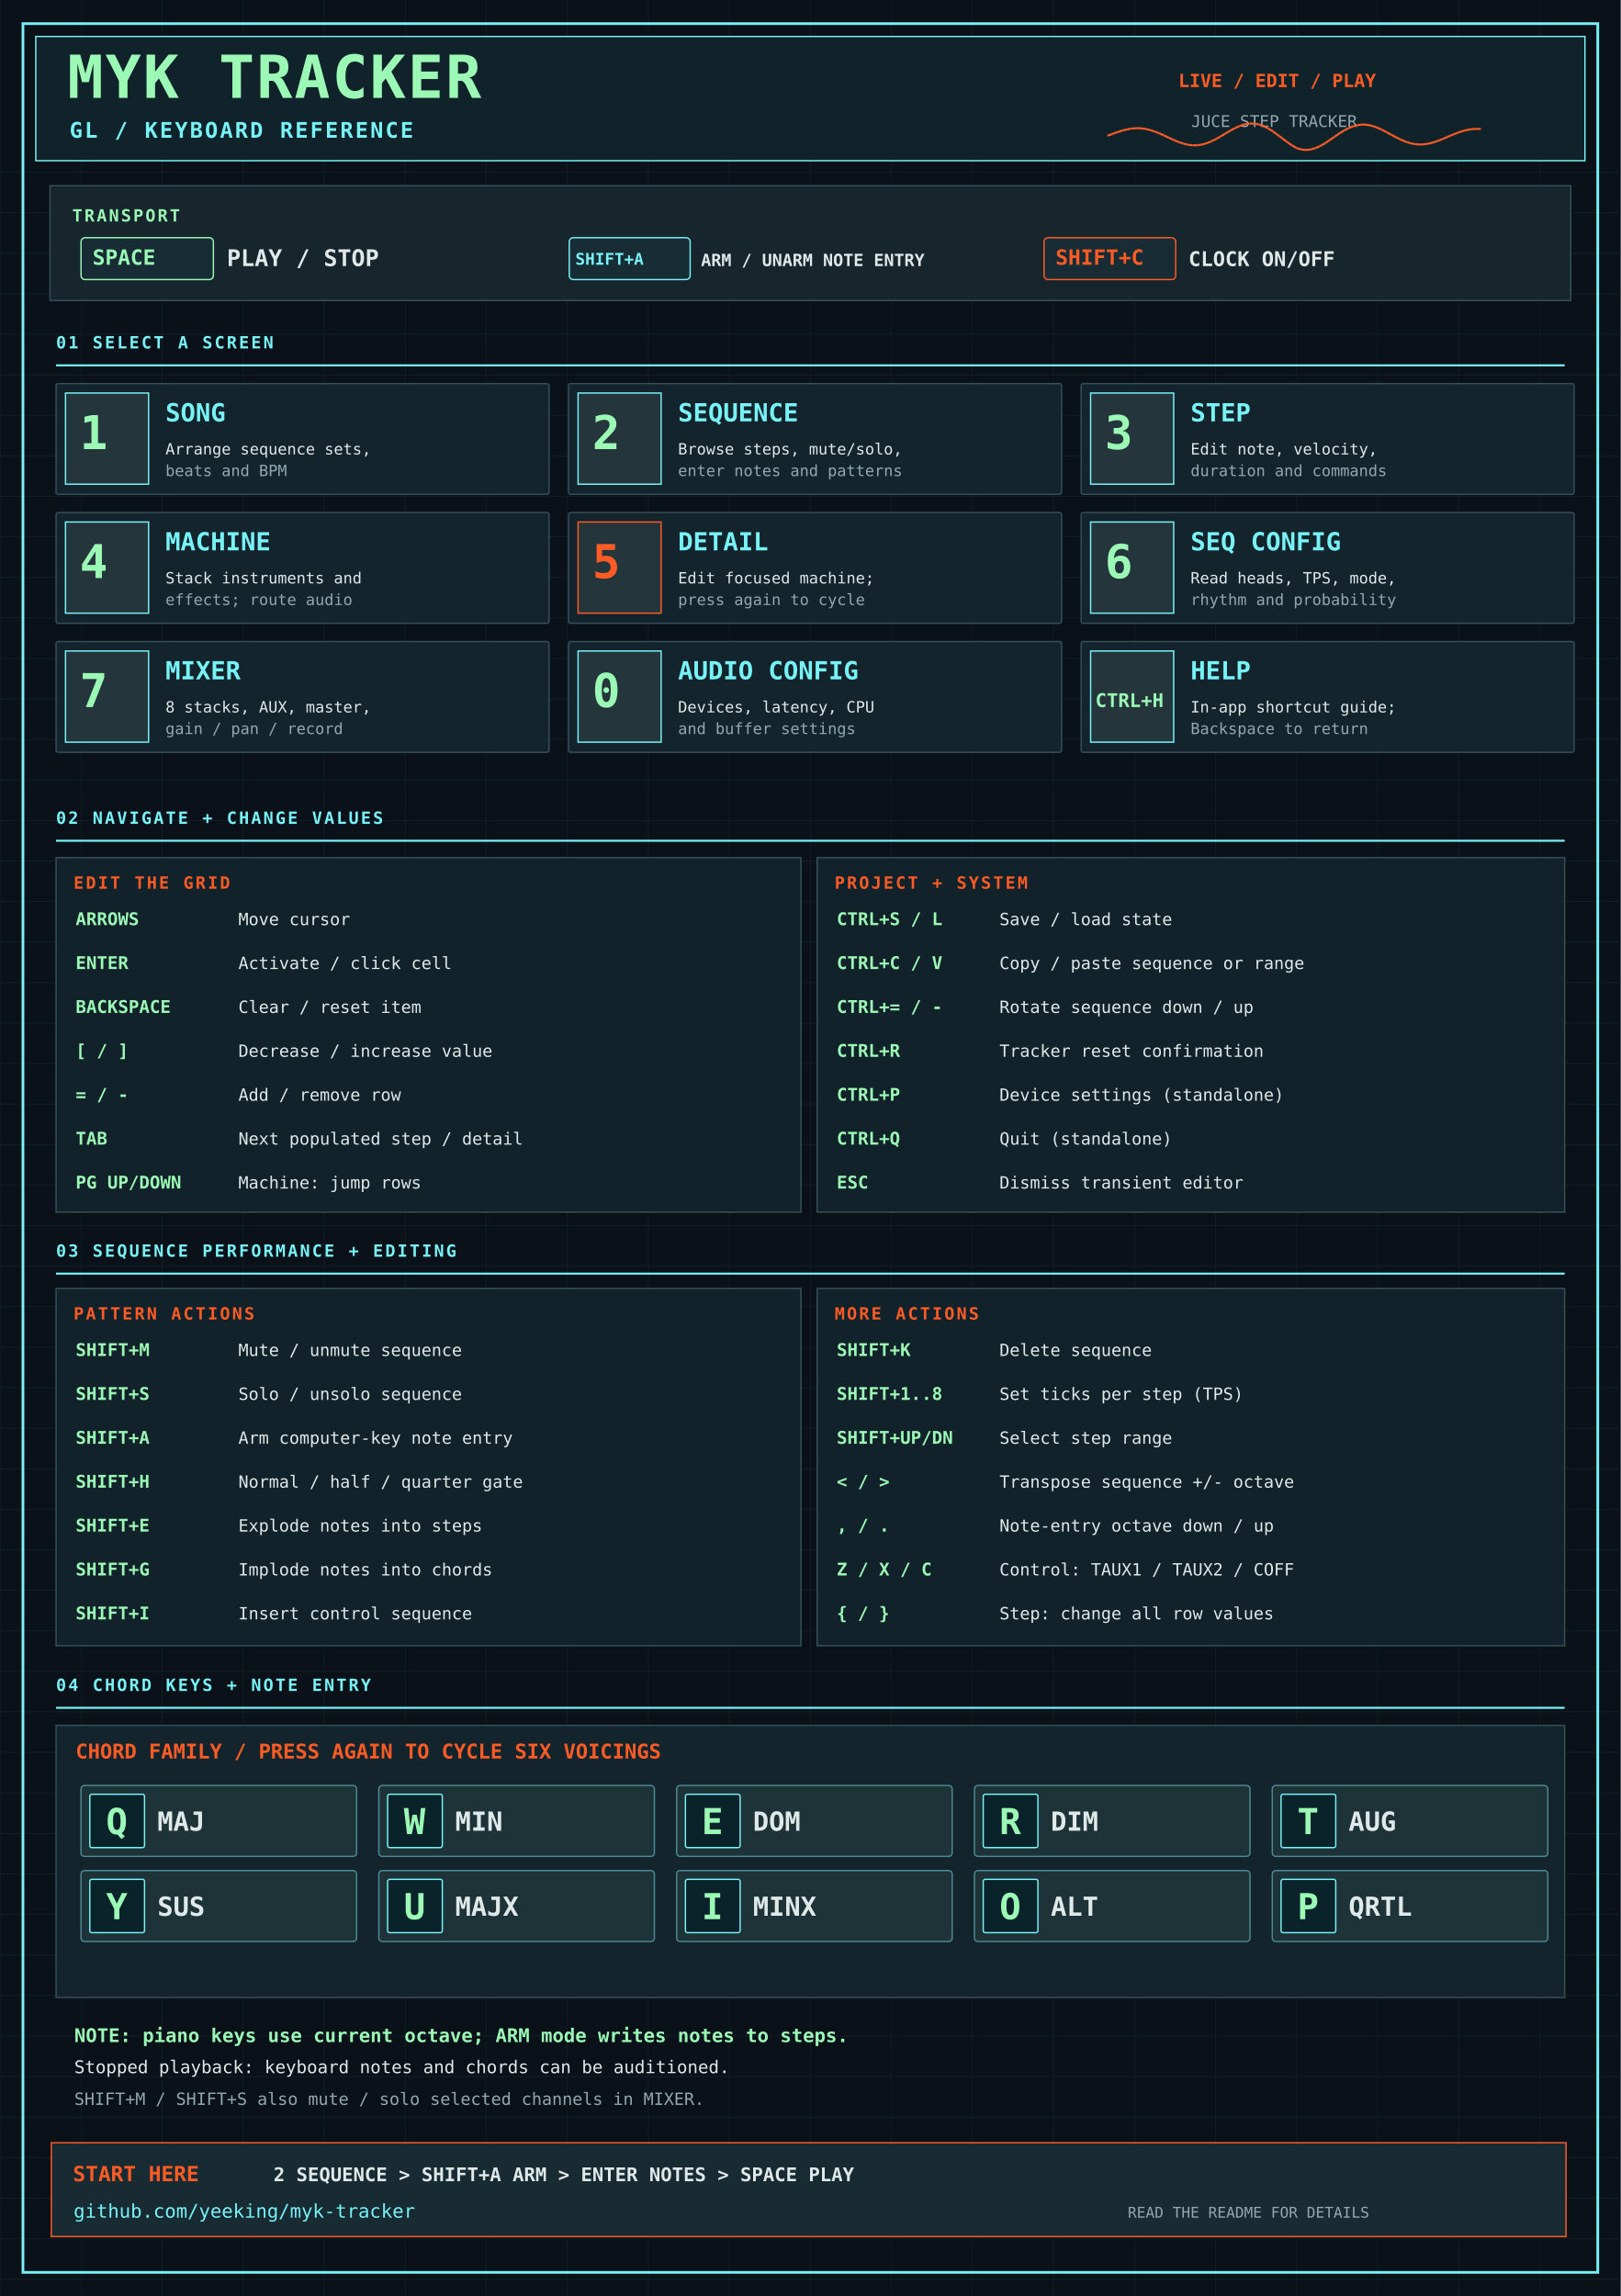
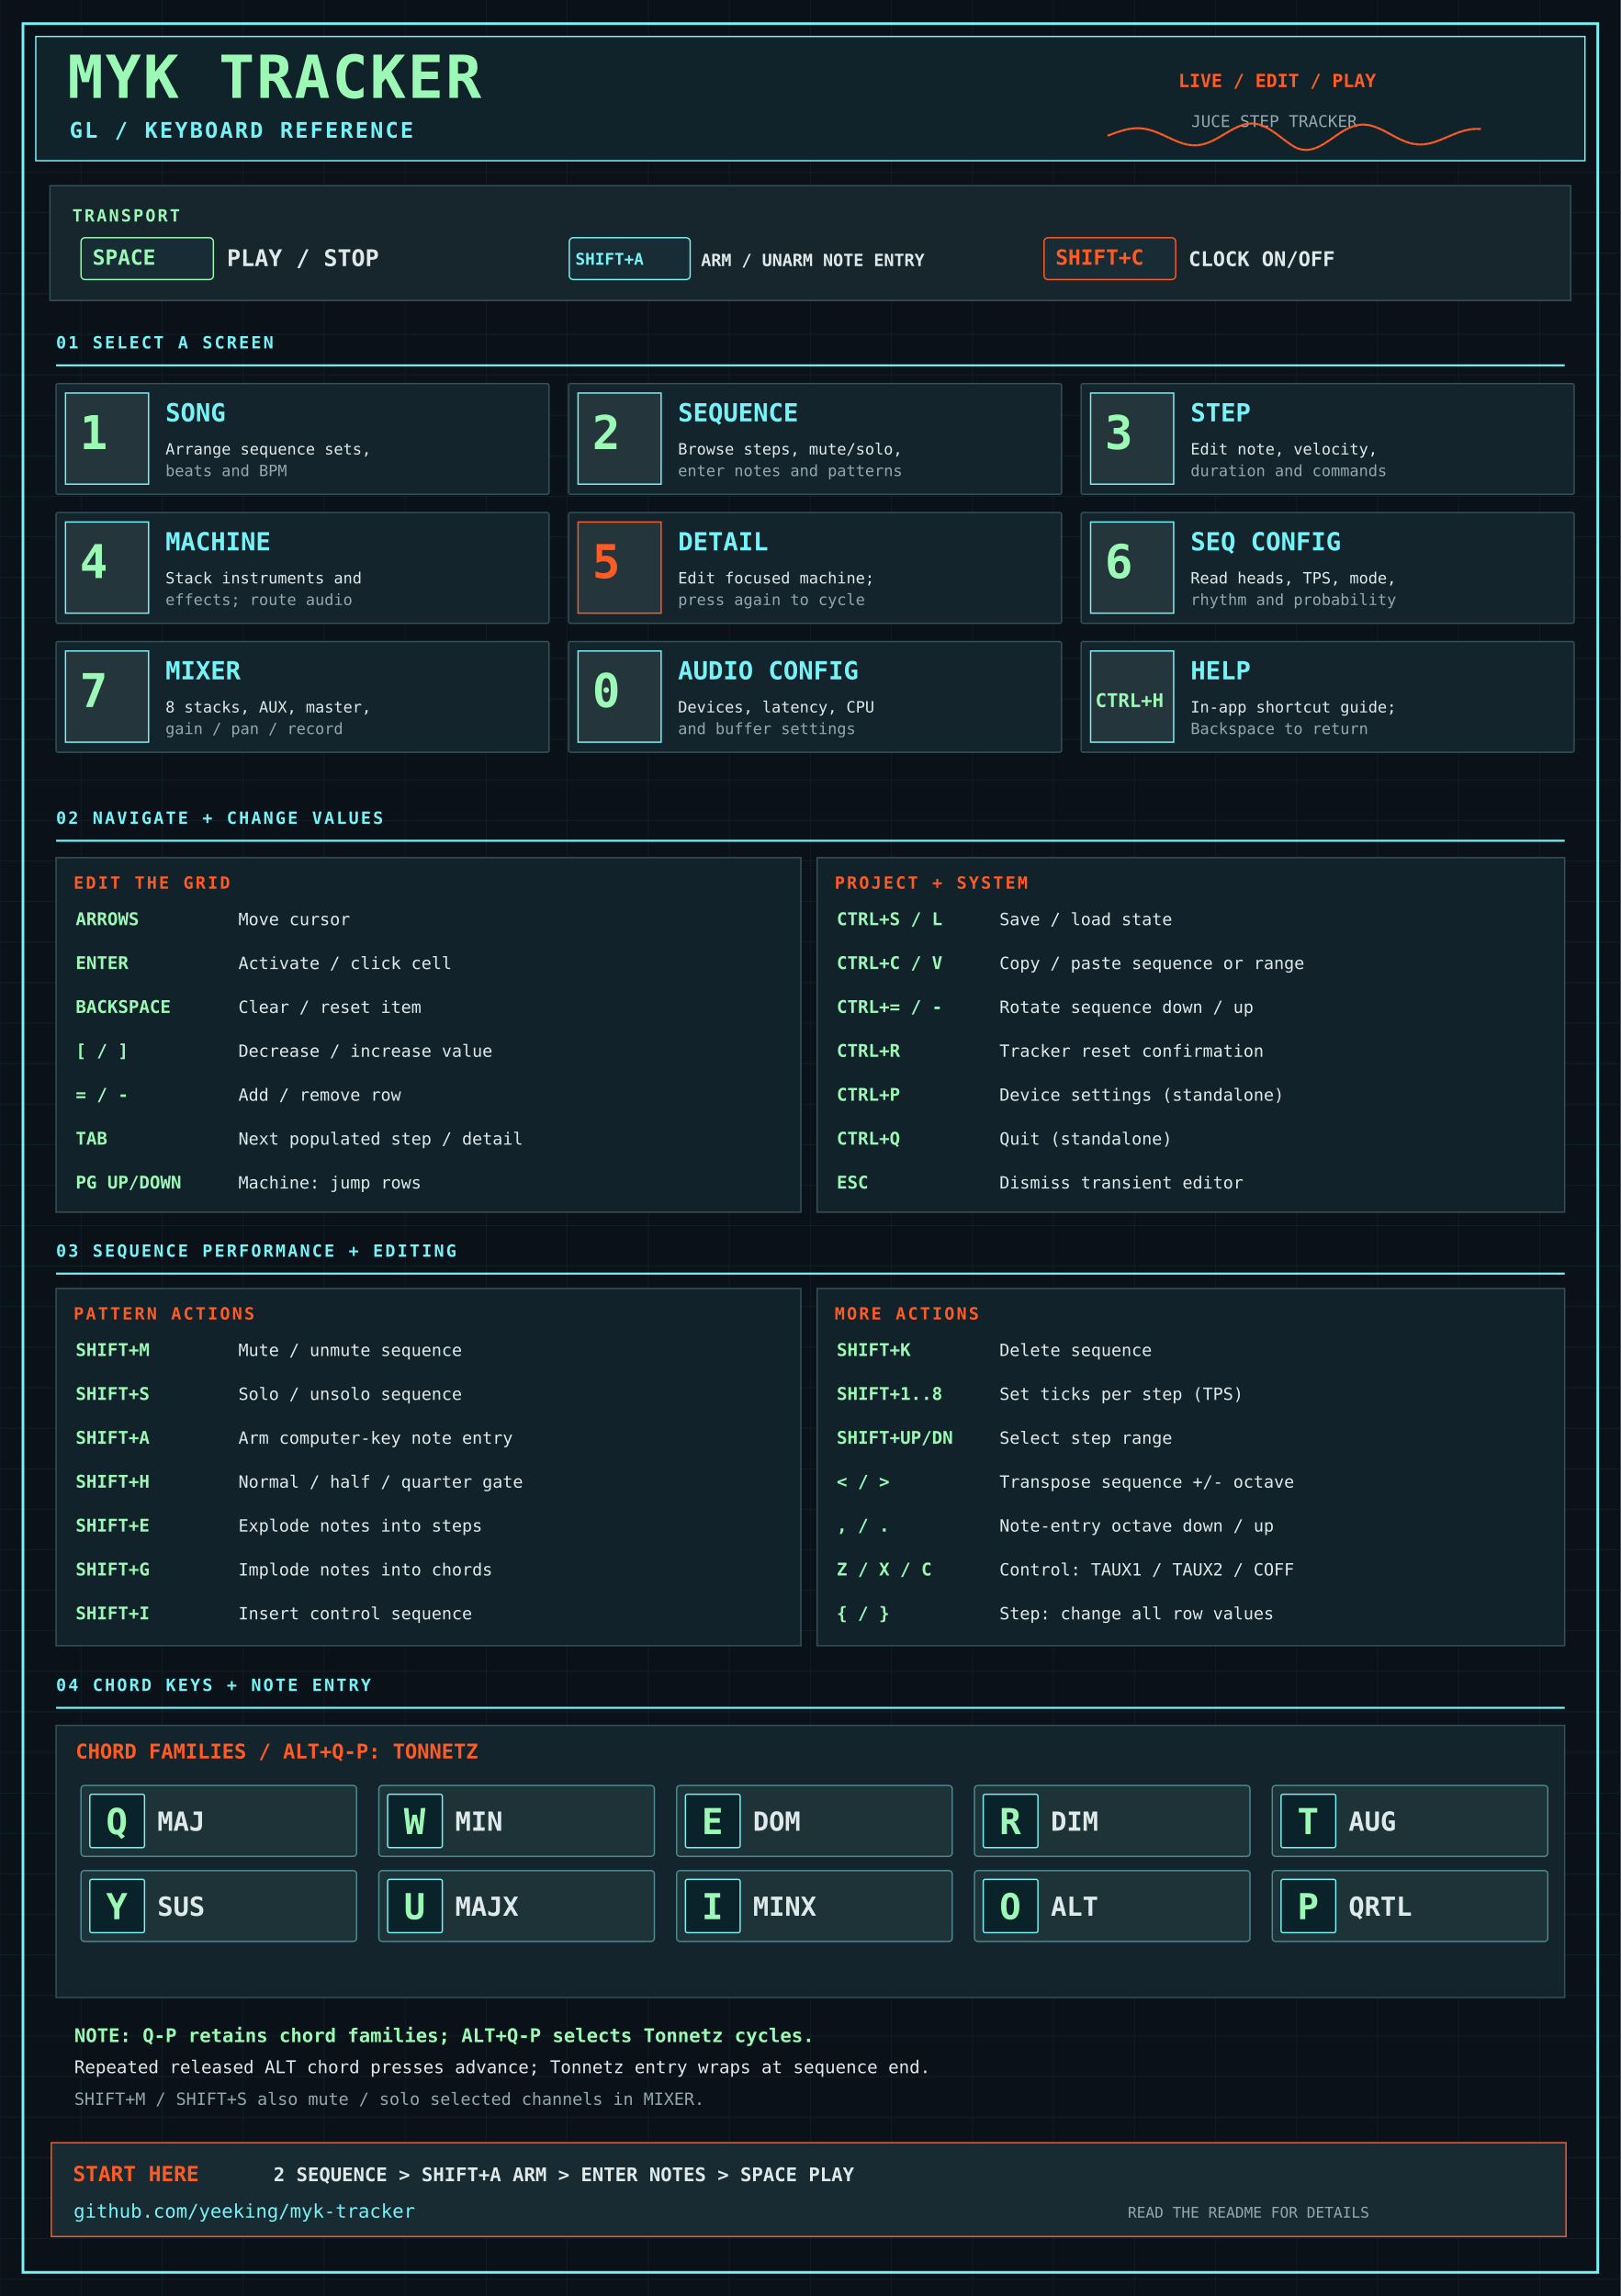
<svg xmlns="http://www.w3.org/2000/svg" baseProfile="full" height="3400px" version="1.1" viewBox="0 0 2400 3400" width="2400px">
  <defs />
  <rect fill="#0b1118" height="3400" width="2400" x="0" y="0" />
  <line stroke="#11252d" stroke-width="1" x1="0" x2="2400" y1="255" y2="255" />
  <line stroke="#11252d" stroke-width="1" x1="0" x2="2400" y1="315" y2="315" />
  <line stroke="#11252d" stroke-width="1" x1="0" x2="2400" y1="375" y2="375" />
  <line stroke="#11252d" stroke-width="1" x1="0" x2="2400" y1="435" y2="435" />
  <line stroke="#11252d" stroke-width="1" x1="0" x2="2400" y1="495" y2="495" />
  <line stroke="#11252d" stroke-width="1" x1="0" x2="2400" y1="555" y2="555" />
  <line stroke="#11252d" stroke-width="1" x1="0" x2="2400" y1="615" y2="615" />
  <line stroke="#11252d" stroke-width="1" x1="0" x2="2400" y1="675" y2="675" />
  <line stroke="#11252d" stroke-width="1" x1="0" x2="2400" y1="735" y2="735" />
  <line stroke="#11252d" stroke-width="1" x1="0" x2="2400" y1="795" y2="795" />
  <line stroke="#11252d" stroke-width="1" x1="0" x2="2400" y1="855" y2="855" />
  <line stroke="#11252d" stroke-width="1" x1="0" x2="2400" y1="915" y2="915" />
  <line stroke="#11252d" stroke-width="1" x1="0" x2="2400" y1="975" y2="975" />
  <line stroke="#11252d" stroke-width="1" x1="0" x2="2400" y1="1035" y2="1035" />
  <line stroke="#11252d" stroke-width="1" x1="0" x2="2400" y1="1095" y2="1095" />
  <line stroke="#11252d" stroke-width="1" x1="0" x2="2400" y1="1155" y2="1155" />
  <line stroke="#11252d" stroke-width="1" x1="0" x2="2400" y1="1215" y2="1215" />
  <line stroke="#11252d" stroke-width="1" x1="0" x2="2400" y1="1275" y2="1275" />
  <line stroke="#11252d" stroke-width="1" x1="0" x2="2400" y1="1335" y2="1335" />
  <line stroke="#11252d" stroke-width="1" x1="0" x2="2400" y1="1395" y2="1395" />
  <line stroke="#11252d" stroke-width="1" x1="0" x2="2400" y1="1455" y2="1455" />
  <line stroke="#11252d" stroke-width="1" x1="0" x2="2400" y1="1515" y2="1515" />
  <line stroke="#11252d" stroke-width="1" x1="0" x2="2400" y1="1575" y2="1575" />
  <line stroke="#11252d" stroke-width="1" x1="0" x2="2400" y1="1635" y2="1635" />
  <line stroke="#11252d" stroke-width="1" x1="0" x2="2400" y1="1695" y2="1695" />
  <line stroke="#11252d" stroke-width="1" x1="0" x2="2400" y1="1755" y2="1755" />
  <line stroke="#11252d" stroke-width="1" x1="0" x2="2400" y1="1815" y2="1815" />
  <line stroke="#11252d" stroke-width="1" x1="0" x2="2400" y1="1875" y2="1875" />
  <line stroke="#11252d" stroke-width="1" x1="0" x2="2400" y1="1935" y2="1935" />
  <line stroke="#11252d" stroke-width="1" x1="0" x2="2400" y1="1995" y2="1995" />
  <line stroke="#11252d" stroke-width="1" x1="0" x2="2400" y1="2055" y2="2055" />
  <line stroke="#11252d" stroke-width="1" x1="0" x2="2400" y1="2115" y2="2115" />
  <line stroke="#11252d" stroke-width="1" x1="0" x2="2400" y1="2175" y2="2175" />
  <line stroke="#11252d" stroke-width="1" x1="0" x2="2400" y1="2235" y2="2235" />
  <line stroke="#11252d" stroke-width="1" x1="0" x2="2400" y1="2295" y2="2295" />
  <line stroke="#11252d" stroke-width="1" x1="0" x2="2400" y1="2355" y2="2355" />
  <line stroke="#11252d" stroke-width="1" x1="0" x2="2400" y1="2415" y2="2415" />
  <line stroke="#11252d" stroke-width="1" x1="0" x2="2400" y1="2475" y2="2475" />
  <line stroke="#11252d" stroke-width="1" x1="0" x2="2400" y1="2535" y2="2535" />
  <line stroke="#11252d" stroke-width="1" x1="0" x2="2400" y1="2595" y2="2595" />
  <line stroke="#11252d" stroke-width="1" x1="0" x2="2400" y1="2655" y2="2655" />
  <line stroke="#11252d" stroke-width="1" x1="0" x2="2400" y1="2715" y2="2715" />
  <line stroke="#11252d" stroke-width="1" x1="0" x2="2400" y1="2775" y2="2775" />
  <line stroke="#11252d" stroke-width="1" x1="0" x2="2400" y1="2835" y2="2835" />
  <line stroke="#11252d" stroke-width="1" x1="0" x2="2400" y1="2895" y2="2895" />
  <line stroke="#11252d" stroke-width="1" x1="0" x2="2400" y1="2955" y2="2955" />
  <line stroke="#11252d" stroke-width="1" x1="0" x2="2400" y1="3015" y2="3015" />
  <line stroke="#11252d" stroke-width="1" x1="0" x2="2400" y1="3075" y2="3075" />
  <line stroke="#11252d" stroke-width="1" x1="0" x2="2400" y1="3135" y2="3135" />
  <line stroke="#11252d" stroke-width="1" x1="0" x2="2400" y1="3195" y2="3195" />
  <line stroke="#11252d" stroke-width="1" x1="0" x2="2400" y1="3255" y2="3255" />
  <line stroke="#11252d" stroke-width="1" x1="0" x2="2400" y1="3315" y2="3315" />
  <line stroke="#11252d" stroke-width="1" x1="0" x2="2400" y1="3375" y2="3375" />
  <line stroke="#102029" stroke-width="1" x1="0" x2="0" y1="0" y2="3400" />
  <line stroke="#102029" stroke-width="1" x1="120" x2="120" y1="0" y2="3400" />
  <line stroke="#102029" stroke-width="1" x1="240" x2="240" y1="0" y2="3400" />
  <line stroke="#102029" stroke-width="1" x1="360" x2="360" y1="0" y2="3400" />
  <line stroke="#102029" stroke-width="1" x1="480" x2="480" y1="0" y2="3400" />
  <line stroke="#102029" stroke-width="1" x1="600" x2="600" y1="0" y2="3400" />
  <line stroke="#102029" stroke-width="1" x1="720" x2="720" y1="0" y2="3400" />
  <line stroke="#102029" stroke-width="1" x1="840" x2="840" y1="0" y2="3400" />
  <line stroke="#102029" stroke-width="1" x1="960" x2="960" y1="0" y2="3400" />
  <line stroke="#102029" stroke-width="1" x1="1080" x2="1080" y1="0" y2="3400" />
  <line stroke="#102029" stroke-width="1" x1="1200" x2="1200" y1="0" y2="3400" />
  <line stroke="#102029" stroke-width="1" x1="1320" x2="1320" y1="0" y2="3400" />
  <line stroke="#102029" stroke-width="1" x1="1440" x2="1440" y1="0" y2="3400" />
  <line stroke="#102029" stroke-width="1" x1="1560" x2="1560" y1="0" y2="3400" />
  <line stroke="#102029" stroke-width="1" x1="1680" x2="1680" y1="0" y2="3400" />
  <line stroke="#102029" stroke-width="1" x1="1800" x2="1800" y1="0" y2="3400" />
  <line stroke="#102029" stroke-width="1" x1="1920" x2="1920" y1="0" y2="3400" />
  <line stroke="#102029" stroke-width="1" x1="2040" x2="2040" y1="0" y2="3400" />
  <line stroke="#102029" stroke-width="1" x1="2160" x2="2160" y1="0" y2="3400" />
  <line stroke="#102029" stroke-width="1" x1="2280" x2="2280" y1="0" y2="3400" />
  <rect fill="none" height="3330" rx="0" ry="0" stroke="#77f3f7" stroke-width="4" width="2332" x="34" y="35" />
  <rect fill="#10232b" height="184" rx="0" ry="0" stroke="#77f3f7" stroke-width="2" width="2294" x="53" y="54" />
  <text fill="#9cf9b5" font-family="DejaVu Sans Mono" font-size="88" font-weight="bold" letter-spacing="3" x="100" y="145">MYK TRACKER</text>
  <text fill="#77f3f7" font-family="DejaVu Sans Mono" font-size="32" font-weight="bold" letter-spacing="3" x="103" y="204">GL  /  KEYBOARD REFERENCE</text>
  <text fill="#ff5b25" font-family="DejaVu Sans Mono" font-size="27" font-weight="bold" x="1745" y="129">LIVE / EDIT / PLAY</text>
  <text fill="#91a8ae" font-family="DejaVu Sans Mono" font-size="24" font-weight="normal" x="1764" y="188">JUCE STEP TRACKER</text>
  <line stroke="#ff5b25" stroke-width="3" x1="1640" x2="1647" y1="201.0" y2="198.407" />
  <line stroke="#ff5b25" stroke-width="3" x1="1647" x2="1654" y1="198.407" y2="195.888" />
  <line stroke="#ff5b25" stroke-width="3" x1="1654" x2="1661" y1="195.888" y2="193.618" />
  <line stroke="#ff5b25" stroke-width="3" x1="1661" x2="1668" y1="193.618" y2="191.765" />
  <line stroke="#ff5b25" stroke-width="3" x1="1668" x2="1675" y1="191.765" y2="190.473" />
  <line stroke="#ff5b25" stroke-width="3" x1="1675" x2="1682" y1="190.473" y2="189.855" />
  <line stroke="#ff5b25" stroke-width="3" x1="1682" x2="1689" y1="189.855" y2="189.981" />
  <line stroke="#ff5b25" stroke-width="3" x1="1689" x2="1696" y1="189.981" y2="190.871" />
  <line stroke="#ff5b25" stroke-width="3" x1="1696" x2="1703" y1="190.871" y2="192.497" />
  <line stroke="#ff5b25" stroke-width="3" x1="1703" x2="1710" y1="192.497" y2="194.776" />
  <line stroke="#ff5b25" stroke-width="3" x1="1710" x2="1717" y1="194.776" y2="197.577" />
  <line stroke="#ff5b25" stroke-width="3" x1="1717" x2="1724" y1="197.577" y2="200.729" />
  <line stroke="#ff5b25" stroke-width="3" x1="1724" x2="1731" y1="200.729" y2="204.028" />
  <line stroke="#ff5b25" stroke-width="3" x1="1731" x2="1738" y1="204.028" y2="207.252" />
  <line stroke="#ff5b25" stroke-width="3" x1="1738" x2="1745" y1="207.252" y2="210.177" />
  <line stroke="#ff5b25" stroke-width="3" x1="1745" x2="1752" y1="210.177" y2="212.589" />
  <line stroke="#ff5b25" stroke-width="3" x1="1752" x2="1759" y1="212.589" y2="214.299" />
  <line stroke="#ff5b25" stroke-width="3" x1="1759" x2="1766" y1="214.299" y2="215.161" />
  <line stroke="#ff5b25" stroke-width="3" x1="1766" x2="1773" y1="215.161" y2="215.082" />
  <line stroke="#ff5b25" stroke-width="3" x1="1773" x2="1780" y1="215.082" y2="214.028" />
  <line stroke="#ff5b25" stroke-width="3" x1="1780" x2="1787" y1="214.028" y2="212.033" />
  <line stroke="#ff5b25" stroke-width="3" x1="1787" x2="1794" y1="212.033" y2="209.194" />
  <line stroke="#ff5b25" stroke-width="3" x1="1794" x2="1801" y1="209.194" y2="205.675" />
  <line stroke="#ff5b25" stroke-width="3" x1="1801" x2="1808" y1="205.675" y2="201.69" />
  <line stroke="#ff5b25" stroke-width="3" x1="1808" x2="1815" y1="201.69" y2="197.494" />
  <line stroke="#ff5b25" stroke-width="3" x1="1815" x2="1822" y1="197.494" y2="193.369" />
  <line stroke="#ff5b25" stroke-width="3" x1="1822" x2="1829" y1="193.369" y2="189.602" />
  <line stroke="#ff5b25" stroke-width="3" x1="1829" x2="1836" y1="189.602" y2="186.468" />
  <line stroke="#ff5b25" stroke-width="3" x1="1836" x2="1843" y1="186.468" y2="184.208" />
  <line stroke="#ff5b25" stroke-width="3" x1="1843" x2="1850" y1="184.208" y2="183.014" />
  <line stroke="#ff5b25" stroke-width="3" x1="1850" x2="1857" y1="183.014" y2="183.013" />
  <line stroke="#ff5b25" stroke-width="3" x1="1857" x2="1864" y1="183.013" y2="184.252" />
  <line stroke="#ff5b25" stroke-width="3" x1="1864" x2="1871" y1="184.252" y2="186.697" />
  <line stroke="#ff5b25" stroke-width="3" x1="1871" x2="1878" y1="186.697" y2="190.229" />
  <line stroke="#ff5b25" stroke-width="3" x1="1878" x2="1885" y1="190.229" y2="194.648" />
  <line stroke="#ff5b25" stroke-width="3" x1="1885" x2="1892" y1="194.648" y2="199.685" />
  <line stroke="#ff5b25" stroke-width="3" x1="1892" x2="1899" y1="199.685" y2="205.019" />
  <line stroke="#ff5b25" stroke-width="3" x1="1899" x2="1906" y1="205.019" y2="210.293" />
  <line stroke="#ff5b25" stroke-width="3" x1="1906" x2="1913" y1="210.293" y2="215.142" />
  <line stroke="#ff5b25" stroke-width="3" x1="1913" x2="1920" y1="215.142" y2="219.212" />
  <line stroke="#ff5b25" stroke-width="3" x1="1920" x2="1927" y1="219.212" y2="221.362" />
  <line stroke="#ff5b25" stroke-width="3" x1="1927" x2="1934" y1="221.362" y2="222.077" />
  <line stroke="#ff5b25" stroke-width="3" x1="1934" x2="1941" y1="222.077" y2="221.367" />
  <line stroke="#ff5b25" stroke-width="3" x1="1941" x2="1948" y1="221.367" y2="219.336" />
  <line stroke="#ff5b25" stroke-width="3" x1="1948" x2="1955" y1="219.336" y2="216.168" />
  <line stroke="#ff5b25" stroke-width="3" x1="1955" x2="1962" y1="216.168" y2="212.12" />
  <line stroke="#ff5b25" stroke-width="3" x1="1962" x2="1969" y1="212.12" y2="207.493" />
  <line stroke="#ff5b25" stroke-width="3" x1="1969" x2="1976" y1="207.493" y2="202.617" />
  <line stroke="#ff5b25" stroke-width="3" x1="1976" x2="1983" y1="202.617" y2="197.825" />
  <line stroke="#ff5b25" stroke-width="3" x1="1983" x2="1990" y1="197.825" y2="193.432" />
  <line stroke="#ff5b25" stroke-width="3" x1="1990" x2="1997" y1="193.432" y2="189.712" />
  <line stroke="#ff5b25" stroke-width="3" x1="1997" x2="2004" y1="189.712" y2="186.887" />
  <line stroke="#ff5b25" stroke-width="3" x1="2004" x2="2011" y1="186.887" y2="185.107" />
  <line stroke="#ff5b25" stroke-width="3" x1="2011" x2="2018" y1="185.107" y2="184.451" />
  <line stroke="#ff5b25" stroke-width="3" x1="2018" x2="2025" y1="184.451" y2="184.918" />
  <line stroke="#ff5b25" stroke-width="3" x1="2025" x2="2032" y1="184.918" y2="186.432" />
  <line stroke="#ff5b25" stroke-width="3" x1="2032" x2="2039" y1="186.432" y2="188.852" />
  <line stroke="#ff5b25" stroke-width="3" x1="2039" x2="2046" y1="188.852" y2="191.983" />
  <line stroke="#ff5b25" stroke-width="3" x1="2046" x2="2053" y1="191.983" y2="195.588" />
  <line stroke="#ff5b25" stroke-width="3" x1="2053" x2="2060" y1="195.588" y2="199.411" />
  <line stroke="#ff5b25" stroke-width="3" x1="2060" x2="2067" y1="199.411" y2="203.189" />
  <line stroke="#ff5b25" stroke-width="3" x1="2067" x2="2074" y1="203.189" y2="206.674" />
  <line stroke="#ff5b25" stroke-width="3" x1="2074" x2="2081" y1="206.674" y2="209.647" />
  <line stroke="#ff5b25" stroke-width="3" x1="2081" x2="2088" y1="209.647" y2="211.929" />
  <line stroke="#ff5b25" stroke-width="3" x1="2088" x2="2095" y1="211.929" y2="213.398" />
  <line stroke="#ff5b25" stroke-width="3" x1="2095" x2="2102" y1="213.398" y2="213.987" />
  <line stroke="#ff5b25" stroke-width="3" x1="2102" x2="2109" y1="213.987" y2="213.693" />
  <line stroke="#ff5b25" stroke-width="3" x1="2109" x2="2116" y1="213.693" y2="212.569" />
  <line stroke="#ff5b25" stroke-width="3" x1="2116" x2="2123" y1="212.569" y2="210.722" />
  <line stroke="#ff5b25" stroke-width="3" x1="2123" x2="2130" y1="210.722" y2="208.303" />
  <line stroke="#ff5b25" stroke-width="3" x1="2130" x2="2137" y1="208.303" y2="205.495" />
  <line stroke="#ff5b25" stroke-width="3" x1="2137" x2="2144" y1="205.495" y2="202.499" />
  <line stroke="#ff5b25" stroke-width="3" x1="2144" x2="2151" y1="202.499" y2="199.521" />
  <line stroke="#ff5b25" stroke-width="3" x1="2151" x2="2158" y1="199.521" y2="196.758" />
  <line stroke="#ff5b25" stroke-width="3" x1="2158" x2="2165" y1="196.758" y2="194.385" />
  <line stroke="#ff5b25" stroke-width="3" x1="2165" x2="2172" y1="194.385" y2="192.543" />
  <line stroke="#ff5b25" stroke-width="3" x1="2172" x2="2179" y1="192.543" y2="191.334" />
  <line stroke="#ff5b25" stroke-width="3" x1="2179" x2="2186" y1="191.334" y2="190.813" />
  <line stroke="#ff5b25" stroke-width="3" x1="2186" x2="2193" y1="190.813" y2="190.987" />
  <rect fill="#17252d" height="170" rx="0" ry="0" stroke="#34515a" stroke-width="2" width="2252" x="74" y="275" />
  <text fill="#9cf9b5" font-family="DejaVu Sans Mono" font-size="25" font-weight="bold" letter-spacing="3" x="107" y="328">TRANSPORT</text>
  <rect fill="#172c34" height="62" rx="6" ry="6" stroke="#9cf9b5" stroke-width="2" width="196" x="120" y="352" />
  <text fill="#9cf9b5" font-family="DejaVu Sans Mono" font-size="31" font-weight="bold" x="137" y="392">SPACE</text>
  <text fill="#e0e9e9" font-family="DejaVu Sans Mono" font-size="34" font-weight="bold" x="336" y="394">PLAY / STOP</text>
  <rect fill="#172c34" height="62" rx="6" ry="6" stroke="#77f3f7" stroke-width="2" width="179" x="843" y="352" />
  <text fill="#77f3f7" font-family="DejaVu Sans Mono" font-size="24" font-weight="bold" x="852" y="392">SHIFT+A</text>
  <text fill="#e0e9e9" font-family="DejaVu Sans Mono" font-size="25" font-weight="bold" x="1038" y="394">ARM / UNARM NOTE ENTRY</text>
  <rect fill="#172c34" height="62" rx="6" ry="6" stroke="#ff5b25" stroke-width="2" width="195" x="1546" y="352" />
  <text fill="#ff5b25" font-family="DejaVu Sans Mono" font-size="31" font-weight="bold" x="1563" y="392">SHIFT+C</text>
  <text fill="#e0e9e9" font-family="DejaVu Sans Mono" font-size="30" font-weight="bold" x="1760" y="394">CLOCK ON/OFF</text>
  <text fill="#77f3f7" font-family="DejaVu Sans Mono" font-size="25" font-weight="bold" letter-spacing="3" x="83" y="516">01  SELECT A SCREEN</text>
  <line stroke="#77f3f7" stroke-width="3" x1="83" x2="2317" y1="541" y2="541" />
  <rect fill="#14242c" height="164" rx="3" ry="3" stroke="#34515a" stroke-width="2" width="730" x="83" y="568" />
  <rect fill="#24363c" height="135" rx="0" ry="0" stroke="#77f3f7" stroke-width="2" width="123" x="97" y="582" />
  <text fill="#9cf9b5" font-family="DejaVu Sans Mono" font-size="69" font-weight="bold" x="118" y="665">1</text>
  <text fill="#77f3f7" font-family="DejaVu Sans Mono" font-size="37" font-weight="bold" x="245" y="624">SONG</text>
  <text fill="#e0e9e9" font-family="DejaVu Sans Mono" font-size="23" font-weight="normal" x="245" y="673">Arrange sequence sets,</text>
  <text fill="#91a8ae" font-family="DejaVu Sans Mono" font-size="23" font-weight="normal" x="245" y="705">beats and BPM</text>
  <rect fill="#14242c" height="164" rx="3" ry="3" stroke="#34515a" stroke-width="2" width="730" x="842" y="568" />
  <rect fill="#24363c" height="135" rx="0" ry="0" stroke="#77f3f7" stroke-width="2" width="123" x="856" y="582" />
  <text fill="#9cf9b5" font-family="DejaVu Sans Mono" font-size="69" font-weight="bold" x="877" y="665">2</text>
  <text fill="#77f3f7" font-family="DejaVu Sans Mono" font-size="37" font-weight="bold" x="1004" y="624">SEQUENCE</text>
  <text fill="#e0e9e9" font-family="DejaVu Sans Mono" font-size="23" font-weight="normal" x="1004" y="673">Browse steps, mute/solo,</text>
  <text fill="#91a8ae" font-family="DejaVu Sans Mono" font-size="23" font-weight="normal" x="1004" y="705">enter notes and patterns</text>
  <rect fill="#14242c" height="164" rx="3" ry="3" stroke="#34515a" stroke-width="2" width="730" x="1601" y="568" />
  <rect fill="#24363c" height="135" rx="0" ry="0" stroke="#77f3f7" stroke-width="2" width="123" x="1615" y="582" />
  <text fill="#9cf9b5" font-family="DejaVu Sans Mono" font-size="69" font-weight="bold" x="1636" y="665">3</text>
  <text fill="#77f3f7" font-family="DejaVu Sans Mono" font-size="37" font-weight="bold" x="1763" y="624">STEP</text>
  <text fill="#e0e9e9" font-family="DejaVu Sans Mono" font-size="23" font-weight="normal" x="1763" y="673">Edit note, velocity,</text>
  <text fill="#91a8ae" font-family="DejaVu Sans Mono" font-size="23" font-weight="normal" x="1763" y="705">duration and commands</text>
  <rect fill="#14242c" height="164" rx="3" ry="3" stroke="#34515a" stroke-width="2" width="730" x="83" y="759" />
  <rect fill="#24363c" height="135" rx="0" ry="0" stroke="#77f3f7" stroke-width="2" width="123" x="97" y="773" />
  <text fill="#9cf9b5" font-family="DejaVu Sans Mono" font-size="69" font-weight="bold" x="118" y="856">4</text>
  <text fill="#77f3f7" font-family="DejaVu Sans Mono" font-size="37" font-weight="bold" x="245" y="815">MACHINE</text>
  <text fill="#e0e9e9" font-family="DejaVu Sans Mono" font-size="23" font-weight="normal" x="245" y="864">Stack instruments and</text>
  <text fill="#91a8ae" font-family="DejaVu Sans Mono" font-size="23" font-weight="normal" x="245" y="896">effects; route audio</text>
  <rect fill="#14242c" height="164" rx="3" ry="3" stroke="#34515a" stroke-width="2" width="730" x="842" y="759" />
  <rect fill="#24363c" height="135" rx="0" ry="0" stroke="#ff5b25" stroke-width="2" width="123" x="856" y="773" />
  <text fill="#ff5b25" font-family="DejaVu Sans Mono" font-size="69" font-weight="bold" x="877" y="856">5</text>
  <text fill="#77f3f7" font-family="DejaVu Sans Mono" font-size="37" font-weight="bold" x="1004" y="815">DETAIL</text>
  <text fill="#e0e9e9" font-family="DejaVu Sans Mono" font-size="23" font-weight="normal" x="1004" y="864">Edit focused machine;</text>
  <text fill="#91a8ae" font-family="DejaVu Sans Mono" font-size="23" font-weight="normal" x="1004" y="896">press again to cycle</text>
  <rect fill="#14242c" height="164" rx="3" ry="3" stroke="#34515a" stroke-width="2" width="730" x="1601" y="759" />
  <rect fill="#24363c" height="135" rx="0" ry="0" stroke="#77f3f7" stroke-width="2" width="123" x="1615" y="773" />
  <text fill="#9cf9b5" font-family="DejaVu Sans Mono" font-size="69" font-weight="bold" x="1636" y="856">6</text>
  <text fill="#77f3f7" font-family="DejaVu Sans Mono" font-size="37" font-weight="bold" x="1763" y="815">SEQ CONFIG</text>
  <text fill="#e0e9e9" font-family="DejaVu Sans Mono" font-size="23" font-weight="normal" x="1763" y="864">Read heads, TPS, mode,</text>
  <text fill="#91a8ae" font-family="DejaVu Sans Mono" font-size="23" font-weight="normal" x="1763" y="896">rhythm and probability</text>
  <rect fill="#14242c" height="164" rx="3" ry="3" stroke="#34515a" stroke-width="2" width="730" x="83" y="950" />
  <rect fill="#24363c" height="135" rx="0" ry="0" stroke="#77f3f7" stroke-width="2" width="123" x="97" y="964" />
  <text fill="#9cf9b5" font-family="DejaVu Sans Mono" font-size="69" font-weight="bold" x="118" y="1047">7</text>
  <text fill="#77f3f7" font-family="DejaVu Sans Mono" font-size="37" font-weight="bold" x="245" y="1006">MIXER</text>
  <text fill="#e0e9e9" font-family="DejaVu Sans Mono" font-size="23" font-weight="normal" x="245" y="1055">8 stacks, AUX, master,</text>
  <text fill="#91a8ae" font-family="DejaVu Sans Mono" font-size="23" font-weight="normal" x="245" y="1087">gain / pan / record</text>
  <rect fill="#14242c" height="164" rx="3" ry="3" stroke="#34515a" stroke-width="2" width="730" x="842" y="950" />
  <rect fill="#24363c" height="135" rx="0" ry="0" stroke="#77f3f7" stroke-width="2" width="123" x="856" y="964" />
  <text fill="#9cf9b5" font-family="DejaVu Sans Mono" font-size="69" font-weight="bold" x="877" y="1047">0</text>
  <text fill="#77f3f7" font-family="DejaVu Sans Mono" font-size="37" font-weight="bold" x="1004" y="1006">AUDIO CONFIG</text>
  <text fill="#e0e9e9" font-family="DejaVu Sans Mono" font-size="23" font-weight="normal" x="1004" y="1055">Devices, latency, CPU</text>
  <text fill="#91a8ae" font-family="DejaVu Sans Mono" font-size="23" font-weight="normal" x="1004" y="1087">and buffer settings</text>
  <rect fill="#14242c" height="164" rx="3" ry="3" stroke="#34515a" stroke-width="2" width="730" x="1601" y="950" />
  <rect fill="#24363c" height="135" rx="0" ry="0" stroke="#77f3f7" stroke-width="2" width="123" x="1615" y="964" />
  <text fill="#9cf9b5" font-family="DejaVu Sans Mono" font-size="28" font-weight="bold" x="1622" y="1047">CTRL+H</text>
  <text fill="#77f3f7" font-family="DejaVu Sans Mono" font-size="37" font-weight="bold" x="1763" y="1006">HELP</text>
  <text fill="#e0e9e9" font-family="DejaVu Sans Mono" font-size="23" font-weight="normal" x="1763" y="1055">In-app shortcut guide;</text>
  <text fill="#91a8ae" font-family="DejaVu Sans Mono" font-size="23" font-weight="normal" x="1763" y="1087">Backspace to return</text>
  <text fill="#77f3f7" font-family="DejaVu Sans Mono" font-size="25" font-weight="bold" letter-spacing="3" x="83" y="1220">02  NAVIGATE + CHANGE VALUES</text>
  <line stroke="#77f3f7" stroke-width="3" x1="83" x2="2317" y1="1245" y2="1245" />
  <rect fill="#12222a" height="525" rx="0" ry="0" stroke="#34515a" stroke-width="2" width="1103" x="83" y="1270" />
  <text fill="#ff5b25" font-family="DejaVu Sans Mono" font-size="25" font-weight="bold" letter-spacing="3" x="109" y="1316">EDIT THE GRID</text>
  <text fill="#9cf9b5" font-family="DejaVu Sans Mono" font-size="26" font-weight="bold" x="112" y="1370">ARROWS</text>
  <text fill="#e0e9e9" font-family="DejaVu Sans Mono" font-size="25" font-weight="normal" x="353" y="1370">Move cursor</text>
  <text fill="#9cf9b5" font-family="DejaVu Sans Mono" font-size="26" font-weight="bold" x="112" y="1435">ENTER</text>
  <text fill="#e0e9e9" font-family="DejaVu Sans Mono" font-size="25" font-weight="normal" x="353" y="1435">Activate / click cell</text>
  <text fill="#9cf9b5" font-family="DejaVu Sans Mono" font-size="26" font-weight="bold" x="112" y="1500">BACKSPACE</text>
  <text fill="#e0e9e9" font-family="DejaVu Sans Mono" font-size="25" font-weight="normal" x="353" y="1500">Clear / reset item</text>
  <text fill="#9cf9b5" font-family="DejaVu Sans Mono" font-size="26" font-weight="bold" x="112" y="1565">[  /  ]</text>
  <text fill="#e0e9e9" font-family="DejaVu Sans Mono" font-size="25" font-weight="normal" x="353" y="1565">Decrease / increase value</text>
  <text fill="#9cf9b5" font-family="DejaVu Sans Mono" font-size="26" font-weight="bold" x="112" y="1630">=  /  -</text>
  <text fill="#e0e9e9" font-family="DejaVu Sans Mono" font-size="25" font-weight="normal" x="353" y="1630">Add / remove row</text>
  <text fill="#9cf9b5" font-family="DejaVu Sans Mono" font-size="26" font-weight="bold" x="112" y="1695">TAB</text>
  <text fill="#e0e9e9" font-family="DejaVu Sans Mono" font-size="25" font-weight="normal" x="353" y="1695">Next populated step / detail</text>
  <text fill="#9cf9b5" font-family="DejaVu Sans Mono" font-size="26" font-weight="bold" x="112" y="1760">PG UP/DOWN</text>
  <text fill="#e0e9e9" font-family="DejaVu Sans Mono" font-size="25" font-weight="normal" x="353" y="1760">Machine: jump rows</text>
  <rect fill="#12222a" height="525" rx="0" ry="0" stroke="#34515a" stroke-width="2" width="1107" x="1210" y="1270" />
  <text fill="#ff5b25" font-family="DejaVu Sans Mono" font-size="25" font-weight="bold" letter-spacing="3" x="1236" y="1316">PROJECT + SYSTEM</text>
  <text fill="#9cf9b5" font-family="DejaVu Sans Mono" font-size="26" font-weight="bold" x="1239" y="1370">CTRL+S / L</text>
  <text fill="#e0e9e9" font-family="DejaVu Sans Mono" font-size="25" font-weight="normal" x="1480" y="1370">Save / load state</text>
  <text fill="#9cf9b5" font-family="DejaVu Sans Mono" font-size="26" font-weight="bold" x="1239" y="1435">CTRL+C / V</text>
  <text fill="#e0e9e9" font-family="DejaVu Sans Mono" font-size="25" font-weight="normal" x="1480" y="1435">Copy / paste sequence or range</text>
  <text fill="#9cf9b5" font-family="DejaVu Sans Mono" font-size="26" font-weight="bold" x="1239" y="1500">CTRL+= / -</text>
  <text fill="#e0e9e9" font-family="DejaVu Sans Mono" font-size="25" font-weight="normal" x="1480" y="1500">Rotate sequence down / up</text>
  <text fill="#9cf9b5" font-family="DejaVu Sans Mono" font-size="26" font-weight="bold" x="1239" y="1565">CTRL+R</text>
  <text fill="#e0e9e9" font-family="DejaVu Sans Mono" font-size="25" font-weight="normal" x="1480" y="1565">Tracker reset confirmation</text>
  <text fill="#9cf9b5" font-family="DejaVu Sans Mono" font-size="26" font-weight="bold" x="1239" y="1630">CTRL+P</text>
  <text fill="#e0e9e9" font-family="DejaVu Sans Mono" font-size="25" font-weight="normal" x="1480" y="1630">Device settings (standalone)</text>
  <text fill="#9cf9b5" font-family="DejaVu Sans Mono" font-size="26" font-weight="bold" x="1239" y="1695">CTRL+Q</text>
  <text fill="#e0e9e9" font-family="DejaVu Sans Mono" font-size="25" font-weight="normal" x="1480" y="1695">Quit (standalone)</text>
  <text fill="#9cf9b5" font-family="DejaVu Sans Mono" font-size="26" font-weight="bold" x="1239" y="1760">ESC</text>
  <text fill="#e0e9e9" font-family="DejaVu Sans Mono" font-size="25" font-weight="normal" x="1480" y="1760">Dismiss transient editor</text>
  <text fill="#77f3f7" font-family="DejaVu Sans Mono" font-size="25" font-weight="bold" letter-spacing="3" x="83" y="1861">03  SEQUENCE PERFORMANCE + EDITING</text>
  <line stroke="#77f3f7" stroke-width="3" x1="83" x2="2317" y1="1886" y2="1886" />
  <rect fill="#12222a" height="529" rx="0" ry="0" stroke="#34515a" stroke-width="2" width="1103" x="83" y="1908" />
  <text fill="#ff5b25" font-family="DejaVu Sans Mono" font-size="25" font-weight="bold" letter-spacing="3" x="109" y="1954">PATTERN ACTIONS</text>
  <text fill="#9cf9b5" font-family="DejaVu Sans Mono" font-size="26" font-weight="bold" x="112" y="2008">SHIFT+M</text>
  <text fill="#e0e9e9" font-family="DejaVu Sans Mono" font-size="25" font-weight="normal" x="353" y="2008">Mute / unmute sequence</text>
  <text fill="#9cf9b5" font-family="DejaVu Sans Mono" font-size="26" font-weight="bold" x="112" y="2073">SHIFT+S</text>
  <text fill="#e0e9e9" font-family="DejaVu Sans Mono" font-size="25" font-weight="normal" x="353" y="2073">Solo / unsolo sequence</text>
  <text fill="#9cf9b5" font-family="DejaVu Sans Mono" font-size="26" font-weight="bold" x="112" y="2138">SHIFT+A</text>
  <text fill="#e0e9e9" font-family="DejaVu Sans Mono" font-size="25" font-weight="normal" x="353" y="2138">Arm computer-key note entry</text>
  <text fill="#9cf9b5" font-family="DejaVu Sans Mono" font-size="26" font-weight="bold" x="112" y="2203">SHIFT+H</text>
  <text fill="#e0e9e9" font-family="DejaVu Sans Mono" font-size="25" font-weight="normal" x="353" y="2203">Normal / half / quarter gate</text>
  <text fill="#9cf9b5" font-family="DejaVu Sans Mono" font-size="26" font-weight="bold" x="112" y="2268">SHIFT+E</text>
  <text fill="#e0e9e9" font-family="DejaVu Sans Mono" font-size="25" font-weight="normal" x="353" y="2268">Explode notes into steps</text>
  <text fill="#9cf9b5" font-family="DejaVu Sans Mono" font-size="26" font-weight="bold" x="112" y="2333">SHIFT+G</text>
  <text fill="#e0e9e9" font-family="DejaVu Sans Mono" font-size="25" font-weight="normal" x="353" y="2333">Implode notes into chords</text>
  <text fill="#9cf9b5" font-family="DejaVu Sans Mono" font-size="26" font-weight="bold" x="112" y="2398">SHIFT+I</text>
  <text fill="#e0e9e9" font-family="DejaVu Sans Mono" font-size="25" font-weight="normal" x="353" y="2398">Insert control sequence</text>
  <rect fill="#12222a" height="529" rx="0" ry="0" stroke="#34515a" stroke-width="2" width="1107" x="1210" y="1908" />
  <text fill="#ff5b25" font-family="DejaVu Sans Mono" font-size="25" font-weight="bold" letter-spacing="3" x="1236" y="1954">MORE ACTIONS</text>
  <text fill="#9cf9b5" font-family="DejaVu Sans Mono" font-size="26" font-weight="bold" x="1239" y="2008">SHIFT+K</text>
  <text fill="#e0e9e9" font-family="DejaVu Sans Mono" font-size="25" font-weight="normal" x="1480" y="2008">Delete sequence</text>
  <text fill="#9cf9b5" font-family="DejaVu Sans Mono" font-size="26" font-weight="bold" x="1239" y="2073">SHIFT+1..8</text>
  <text fill="#e0e9e9" font-family="DejaVu Sans Mono" font-size="25" font-weight="normal" x="1480" y="2073">Set ticks per step (TPS)</text>
  <text fill="#9cf9b5" font-family="DejaVu Sans Mono" font-size="26" font-weight="bold" x="1239" y="2138">SHIFT+UP/DN</text>
  <text fill="#e0e9e9" font-family="DejaVu Sans Mono" font-size="25" font-weight="normal" x="1480" y="2138">Select step range</text>
  <text fill="#9cf9b5" font-family="DejaVu Sans Mono" font-size="26" font-weight="bold" x="1239" y="2203">&lt;  /  &gt;</text>
  <text fill="#e0e9e9" font-family="DejaVu Sans Mono" font-size="25" font-weight="normal" x="1480" y="2203">Transpose sequence +/- octave</text>
  <text fill="#9cf9b5" font-family="DejaVu Sans Mono" font-size="26" font-weight="bold" x="1239" y="2268">,  /  .</text>
  <text fill="#e0e9e9" font-family="DejaVu Sans Mono" font-size="25" font-weight="normal" x="1480" y="2268">Note-entry octave down / up</text>
  <text fill="#9cf9b5" font-family="DejaVu Sans Mono" font-size="26" font-weight="bold" x="1239" y="2333">Z / X / C</text>
  <text fill="#e0e9e9" font-family="DejaVu Sans Mono" font-size="25" font-weight="normal" x="1480" y="2333">Control: TAUX1 / TAUX2 / COFF</text>
  <text fill="#9cf9b5" font-family="DejaVu Sans Mono" font-size="26" font-weight="bold" x="1239" y="2398">{  /  }</text>
  <text fill="#e0e9e9" font-family="DejaVu Sans Mono" font-size="25" font-weight="normal" x="1480" y="2398">Step: change all row values</text>
  <text fill="#77f3f7" font-family="DejaVu Sans Mono" font-size="25" font-weight="bold" letter-spacing="3" x="83" y="2504">04  CHORD KEYS + NOTE ENTRY</text>
  <line stroke="#77f3f7" stroke-width="3" x1="83" x2="2317" y1="2529" y2="2529" />
  <rect fill="#14242c" height="403" rx="0" ry="0" stroke="#34515a" stroke-width="2" width="2234" x="83" y="2555" />
-   <text fill="#ff5b25" font-family="DejaVu Sans Mono" font-size="30" font-weight="bold" x="112" y="2604">CHORD FAMILY  /  PRESS AGAIN TO CYCLE SIX VOICINGS</text>
+   <text fill="#ff5b25" font-family="DejaVu Sans Mono" font-size="30" font-weight="bold" x="112" y="2604">CHORD FAMILIES / ALT+Q-P: TONNETZ</text>
  <rect fill="#1d3338" height="105" rx="5" ry="5" stroke="#4d8993" stroke-width="2" width="408" x="120" y="2644" />
  <rect fill="#0a222a" height="79" rx="3" ry="3" stroke="#77f3f7" stroke-width="2" width="81" x="133" y="2657" />
  <text fill="#9cf9b5" font-family="DejaVu Sans Mono" font-size="53" font-weight="bold" x="157" y="2716">Q</text>
  <text fill="#e0e9e9" font-family="DejaVu Sans Mono" font-size="39" font-weight="bold" x="233" y="2711">MAJ</text>
  <rect fill="#1d3338" height="105" rx="5" ry="5" stroke="#4d8993" stroke-width="2" width="408" x="561" y="2644" />
  <rect fill="#0a222a" height="79" rx="3" ry="3" stroke="#77f3f7" stroke-width="2" width="81" x="574" y="2657" />
  <text fill="#9cf9b5" font-family="DejaVu Sans Mono" font-size="53" font-weight="bold" x="598" y="2716">W</text>
  <text fill="#e0e9e9" font-family="DejaVu Sans Mono" font-size="39" font-weight="bold" x="674" y="2711">MIN</text>
  <rect fill="#1d3338" height="105" rx="5" ry="5" stroke="#4d8993" stroke-width="2" width="408" x="1002" y="2644" />
  <rect fill="#0a222a" height="79" rx="3" ry="3" stroke="#77f3f7" stroke-width="2" width="81" x="1015" y="2657" />
  <text fill="#9cf9b5" font-family="DejaVu Sans Mono" font-size="53" font-weight="bold" x="1039" y="2716">E</text>
  <text fill="#e0e9e9" font-family="DejaVu Sans Mono" font-size="39" font-weight="bold" x="1115" y="2711">DOM</text>
  <rect fill="#1d3338" height="105" rx="5" ry="5" stroke="#4d8993" stroke-width="2" width="408" x="1443" y="2644" />
  <rect fill="#0a222a" height="79" rx="3" ry="3" stroke="#77f3f7" stroke-width="2" width="81" x="1456" y="2657" />
  <text fill="#9cf9b5" font-family="DejaVu Sans Mono" font-size="53" font-weight="bold" x="1480" y="2716">R</text>
  <text fill="#e0e9e9" font-family="DejaVu Sans Mono" font-size="39" font-weight="bold" x="1556" y="2711">DIM</text>
  <rect fill="#1d3338" height="105" rx="5" ry="5" stroke="#4d8993" stroke-width="2" width="408" x="1884" y="2644" />
  <rect fill="#0a222a" height="79" rx="3" ry="3" stroke="#77f3f7" stroke-width="2" width="81" x="1897" y="2657" />
  <text fill="#9cf9b5" font-family="DejaVu Sans Mono" font-size="53" font-weight="bold" x="1921" y="2716">T</text>
  <text fill="#e0e9e9" font-family="DejaVu Sans Mono" font-size="39" font-weight="bold" x="1997" y="2711">AUG</text>
  <rect fill="#1d3338" height="105" rx="5" ry="5" stroke="#4d8993" stroke-width="2" width="408" x="120" y="2770" />
  <rect fill="#0a222a" height="79" rx="3" ry="3" stroke="#77f3f7" stroke-width="2" width="81" x="133" y="2783" />
  <text fill="#9cf9b5" font-family="DejaVu Sans Mono" font-size="53" font-weight="bold" x="157" y="2842">Y</text>
  <text fill="#e0e9e9" font-family="DejaVu Sans Mono" font-size="39" font-weight="bold" x="233" y="2837">SUS</text>
  <rect fill="#1d3338" height="105" rx="5" ry="5" stroke="#4d8993" stroke-width="2" width="408" x="561" y="2770" />
  <rect fill="#0a222a" height="79" rx="3" ry="3" stroke="#77f3f7" stroke-width="2" width="81" x="574" y="2783" />
  <text fill="#9cf9b5" font-family="DejaVu Sans Mono" font-size="53" font-weight="bold" x="598" y="2842">U</text>
  <text fill="#e0e9e9" font-family="DejaVu Sans Mono" font-size="39" font-weight="bold" x="674" y="2837">MAJX</text>
  <rect fill="#1d3338" height="105" rx="5" ry="5" stroke="#4d8993" stroke-width="2" width="408" x="1002" y="2770" />
  <rect fill="#0a222a" height="79" rx="3" ry="3" stroke="#77f3f7" stroke-width="2" width="81" x="1015" y="2783" />
  <text fill="#9cf9b5" font-family="DejaVu Sans Mono" font-size="53" font-weight="bold" x="1039" y="2842">I</text>
  <text fill="#e0e9e9" font-family="DejaVu Sans Mono" font-size="39" font-weight="bold" x="1115" y="2837">MINX</text>
  <rect fill="#1d3338" height="105" rx="5" ry="5" stroke="#4d8993" stroke-width="2" width="408" x="1443" y="2770" />
  <rect fill="#0a222a" height="79" rx="3" ry="3" stroke="#77f3f7" stroke-width="2" width="81" x="1456" y="2783" />
  <text fill="#9cf9b5" font-family="DejaVu Sans Mono" font-size="53" font-weight="bold" x="1480" y="2842">O</text>
  <text fill="#e0e9e9" font-family="DejaVu Sans Mono" font-size="39" font-weight="bold" x="1556" y="2837">ALT</text>
  <rect fill="#1d3338" height="105" rx="5" ry="5" stroke="#4d8993" stroke-width="2" width="408" x="1884" y="2770" />
  <rect fill="#0a222a" height="79" rx="3" ry="3" stroke="#77f3f7" stroke-width="2" width="81" x="1897" y="2783" />
  <text fill="#9cf9b5" font-family="DejaVu Sans Mono" font-size="53" font-weight="bold" x="1921" y="2842">P</text>
  <text fill="#e0e9e9" font-family="DejaVu Sans Mono" font-size="39" font-weight="bold" x="1997" y="2837">QRTL</text>
-   <text fill="#9cf9b5" font-family="DejaVu Sans Mono" font-size="28" font-weight="bold" x="110" y="3024">NOTE: piano keys use current octave; ARM mode writes notes to steps.</text>
-   <text fill="#e0e9e9" font-family="DejaVu Sans Mono" font-size="26" font-weight="normal" x="110" y="3070">Stopped playback: keyboard notes and chords can be auditioned.</text>
+   <text fill="#9cf9b5" font-family="DejaVu Sans Mono" font-size="28" font-weight="bold" x="110" y="3024">NOTE: Q-P retains chord families; ALT+Q-P selects Tonnetz cycles.</text>
+   <text fill="#e0e9e9" font-family="DejaVu Sans Mono" font-size="26" font-weight="normal" x="110" y="3070">Repeated released ALT chord presses advance; Tonnetz entry wraps at sequence end.</text>
  <text fill="#91a8ae" font-family="DejaVu Sans Mono" font-size="25" font-weight="normal" x="110" y="3117">SHIFT+M / SHIFT+S also mute / solo selected channels in MIXER.</text>
  <rect fill="#182b32" height="139" rx="0" ry="0" stroke="#ff5b25" stroke-width="2" width="2243" x="76" y="3173" />
  <text fill="#ff5b25" font-family="DejaVu Sans Mono" font-size="31" font-weight="bold" x="108" y="3230">START HERE</text>
  <text fill="#e0e9e9" font-family="DejaVu Sans Mono" font-size="28" font-weight="bold" x="405" y="3230">2 SEQUENCE  &gt;  SHIFT+A ARM  &gt;  ENTER NOTES  &gt;  SPACE PLAY</text>
  <text fill="#77f3f7" font-family="DejaVu Sans Mono" font-size="28" font-weight="normal" x="109" y="3284">github.com/yeeking/myk-tracker</text>
  <text fill="#91a8ae" font-family="DejaVu Sans Mono" font-size="22" font-weight="normal" x="1670" y="3284">READ THE README FOR DETAILS</text>
</svg>
